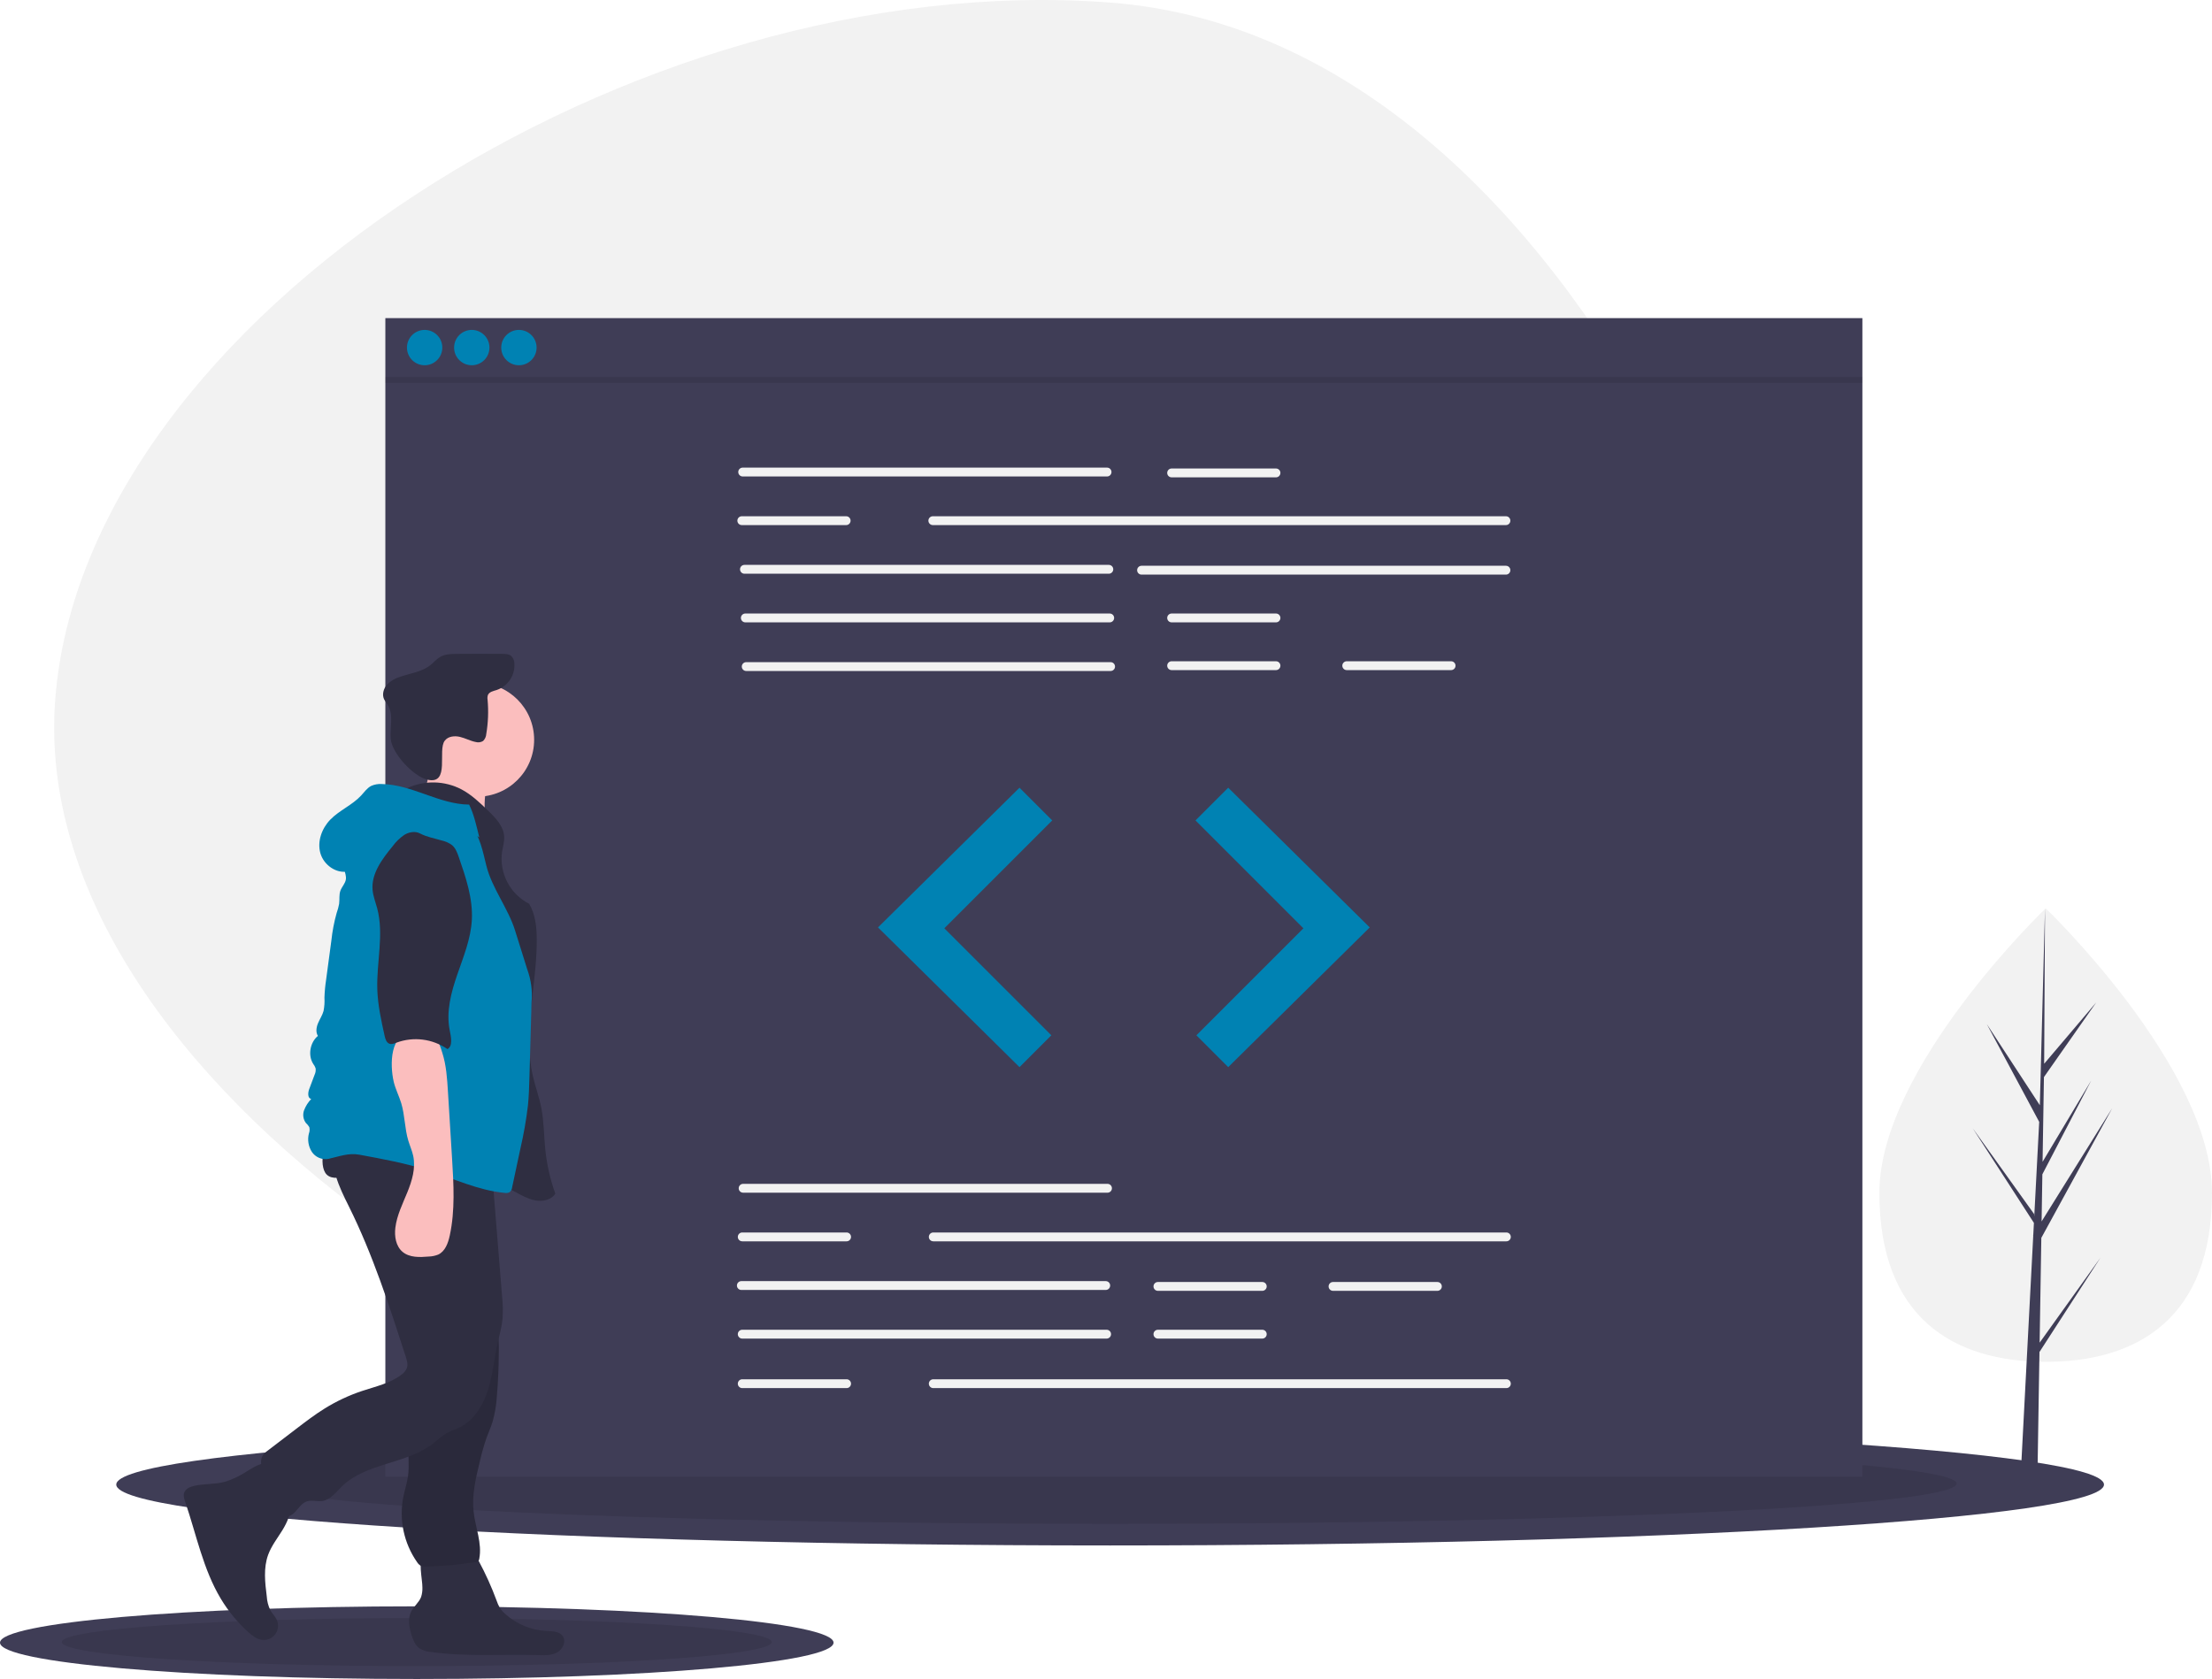
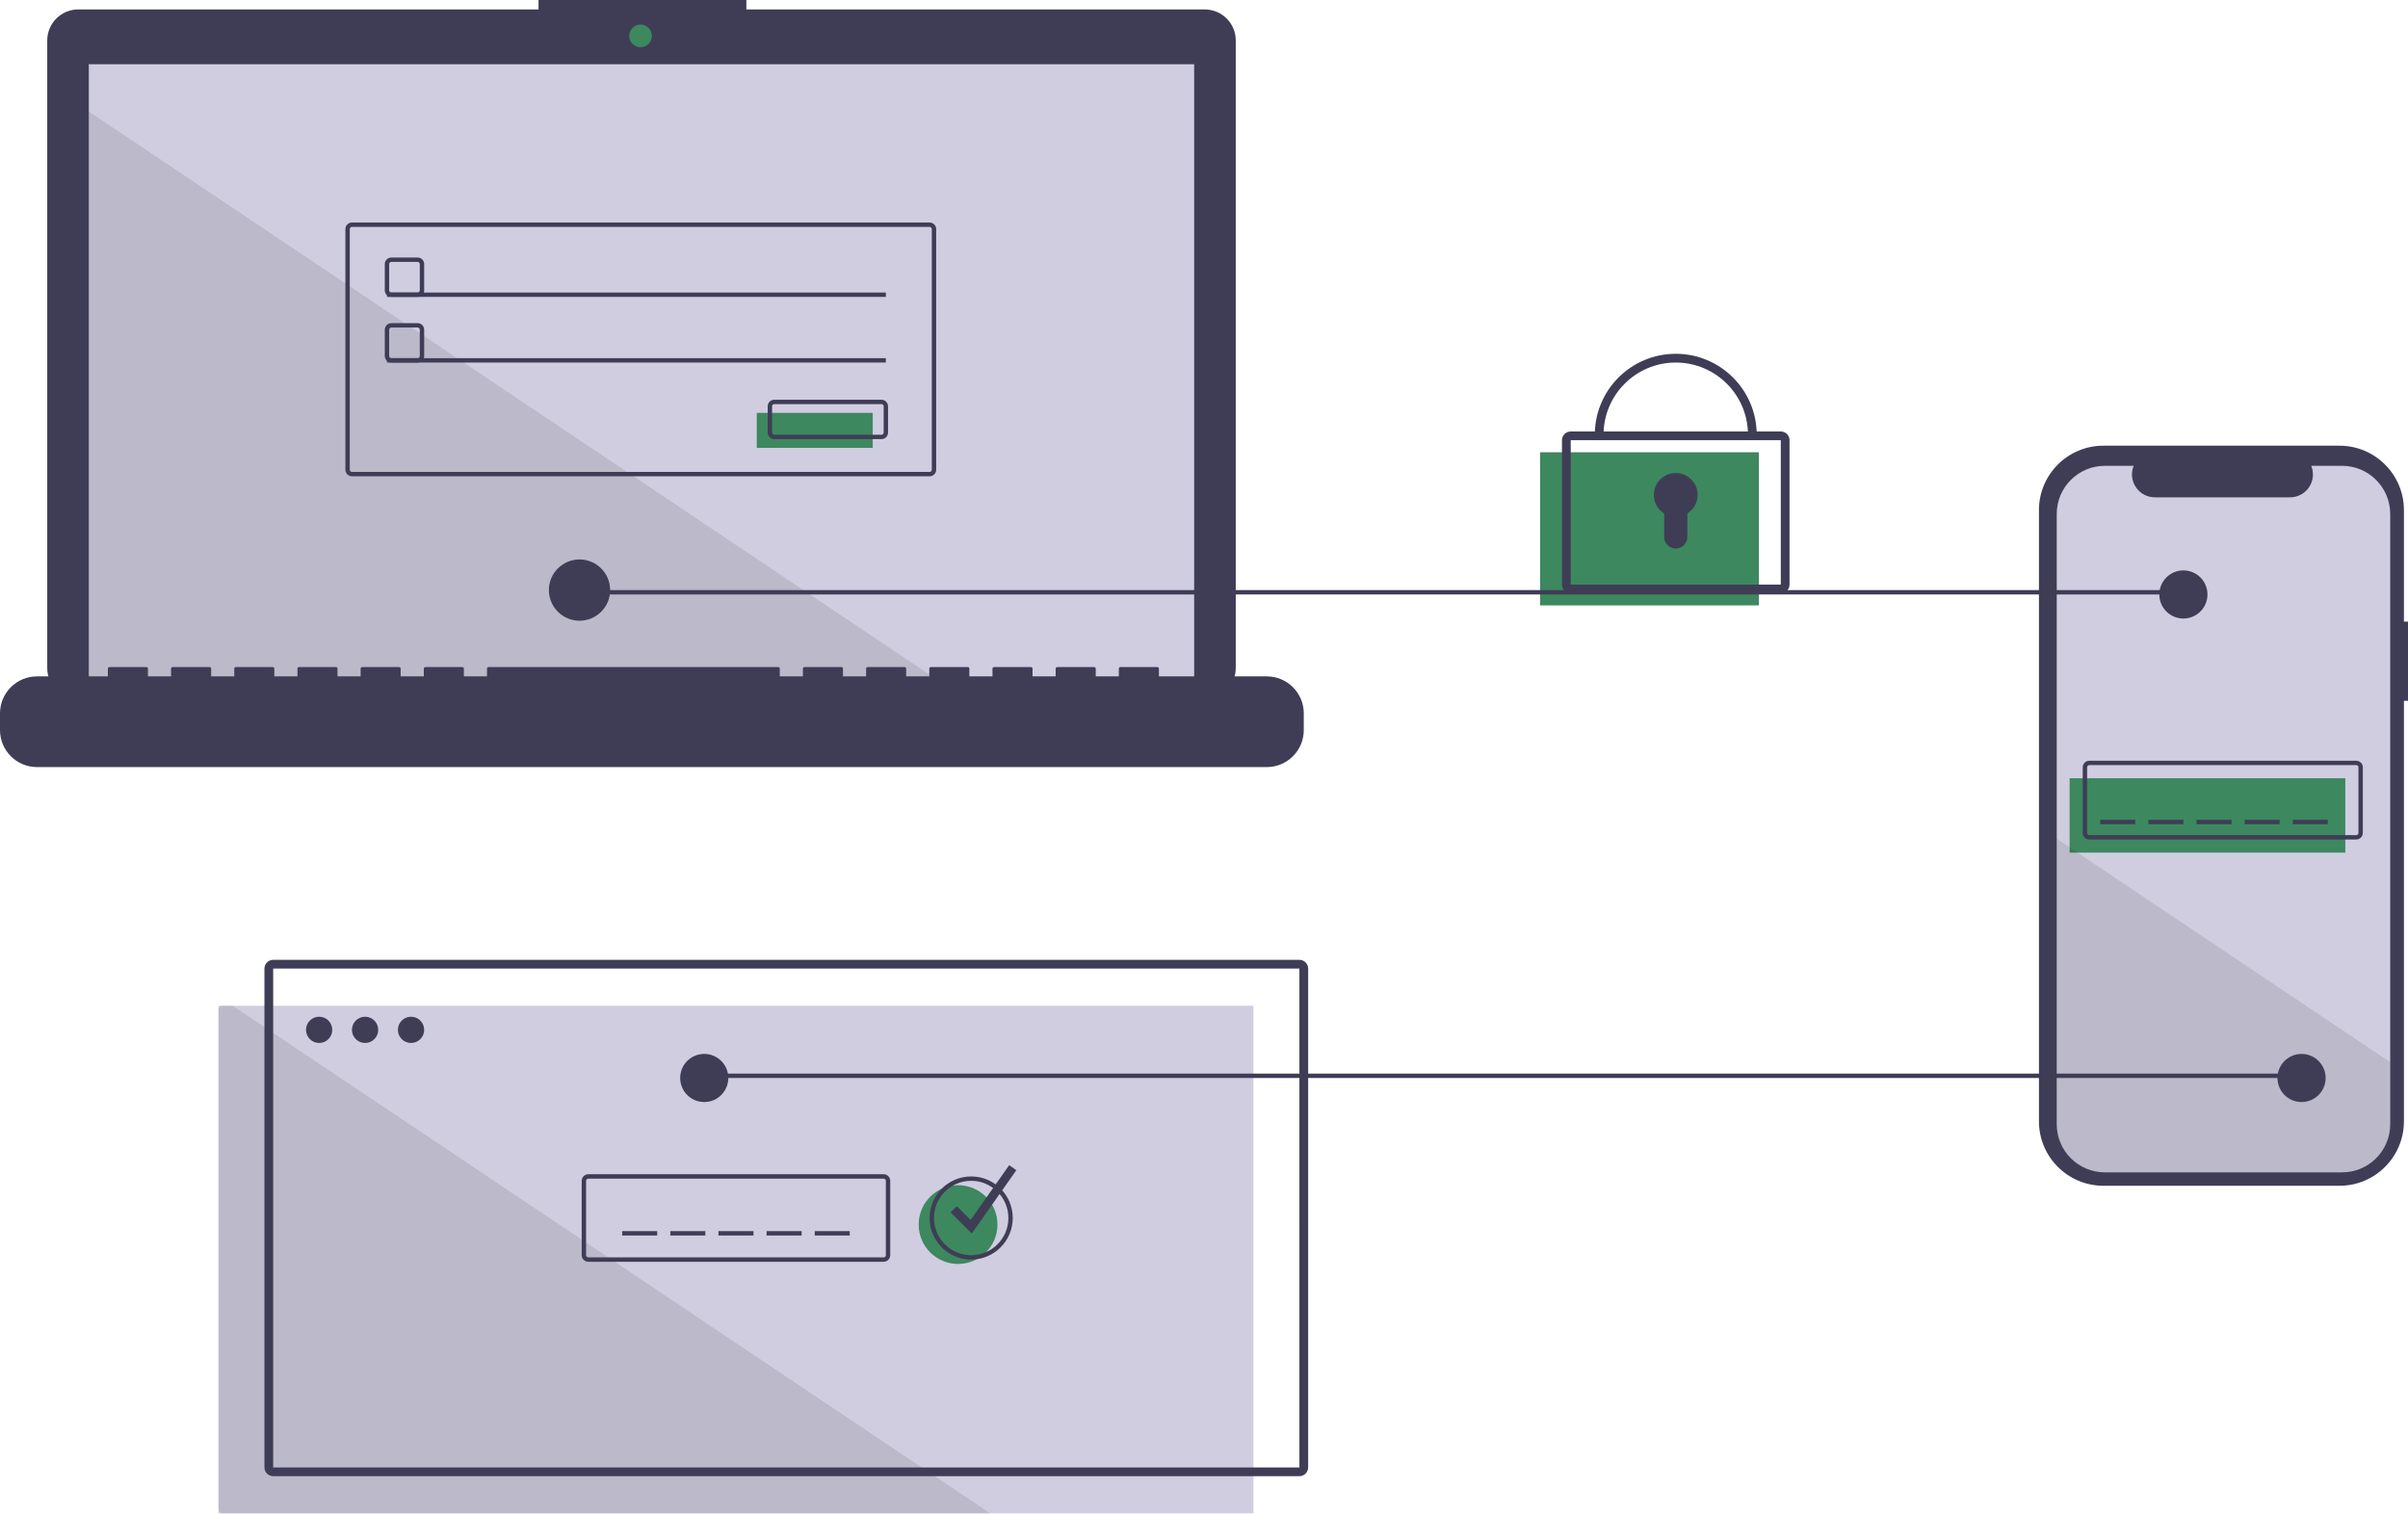
- <svg xmlns="http://www.w3.org/2000/svg" id="a594ac37-6d44-4297-8862-1cbd9c01c0b7" data-name="Layer 1" width="1126.194" height="855" viewBox="0 0 1126.194 855">
-   <path d="M581.768,778.438C339.369,759.991,50.297,572.172,65.014,378.781S359.7,5.358,602.099,23.805,984.031,403.667,969.314,597.058,824.166,796.885,581.768,778.438Z" transform="translate(-36.90323 -22.5)" fill="#f2f2f2" />
-   <ellipse cx="565.194" cy="756" rx="506" ry="31" fill="#3f3d56" />
-   <ellipse cx="565.194" cy="755.5" rx="431" ry="20.5" opacity="0.1" />
-   <ellipse cx="212.194" cy="836.5" rx="212.194" ry="18.5" fill="#3f3d56" />
-   <ellipse cx="212.194" cy="836.202" rx="180.742" ry="12.234" opacity="0.1" />
-   <rect x="196.194" y="162" width="752" height="590" fill="#3f3d56" />
-   <path d="M600.541,265.129H415.024a2.251,2.251,0,1,1,0-4.503H600.541a2.251,2.251,0,0,1,0,4.503Z" transform="translate(-36.90323 -22.5)" fill="#f2f2f2" />
-   <path d="M803.62,289.895H511.835a2.251,2.251,0,0,1,0-4.503H803.62a2.251,2.251,0,1,1,0,4.503Z" transform="translate(-36.90323 -22.5)" fill="#f2f2f2" />
-   <path d="M601.442,314.661H415.924a2.251,2.251,0,1,1,0-4.503H601.442a2.251,2.251,0,1,1,0,4.503Z" transform="translate(-36.90323 -22.5)" fill="#f2f2f2" />
-   <path d="M803.62,315.111H618.102a2.251,2.251,0,0,1,0-4.503H803.62a2.251,2.251,0,1,1,0,4.503Z" transform="translate(-36.90323 -22.5)" fill="#f2f2f2" />
-   <path d="M601.892,339.426H416.374a2.251,2.251,0,0,1,0-4.503H601.892a2.251,2.251,0,1,1,0,4.503Z" transform="translate(-36.90323 -22.5)" fill="#f2f2f2" />
-   <path d="M602.342,364.192H416.825a2.251,2.251,0,0,1,0-4.503H602.342a2.251,2.251,0,1,1,0,4.503Z" transform="translate(-36.90323 -22.5)" fill="#f2f2f2" />
-   <path d="M686.546,265.579H633.412a2.251,2.251,0,0,1,0-4.503h53.134a2.251,2.251,0,1,1,0,4.503Z" transform="translate(-36.90323 -22.5)" fill="#f2f2f2" />
-   <path d="M686.546,339.426H633.412a2.251,2.251,0,0,1,0-4.503h53.134a2.251,2.251,0,1,1,0,4.503Z" transform="translate(-36.90323 -22.5)" fill="#f2f2f2" />
-   <path d="M686.546,363.742H633.412a2.251,2.251,0,1,1,0-4.503h53.134a2.251,2.251,0,1,1,0,4.503Z" transform="translate(-36.90323 -22.5)" fill="#f2f2f2" />
-   <path d="M775.702,363.742H722.569a2.251,2.251,0,0,1,0-4.503h53.134a2.251,2.251,0,1,1,0,4.503Z" transform="translate(-36.90323 -22.5)" fill="#f2f2f2" />
-   <path d="M467.707,289.895H414.573a2.251,2.251,0,0,1,0-4.503h53.134a2.251,2.251,0,0,1,0,4.503Z" transform="translate(-36.90323 -22.5)" fill="#f2f2f2" />
-   <path d="M600.766,629.861H415.249a2.251,2.251,0,0,1,0-4.503H600.766a2.251,2.251,0,0,1,0,4.503Z" transform="translate(-36.90323 -22.5)" fill="#f2f2f2" />
-   <path d="M599.866,679.392H414.348a2.251,2.251,0,1,1,0-4.503H599.866a2.251,2.251,0,0,1,0,4.503Z" transform="translate(-36.90323 -22.5)" fill="#f2f2f2" />
-   <path d="M600.316,704.158H414.798a2.251,2.251,0,1,1,0-4.503H600.316a2.251,2.251,0,1,1,0,4.503Z" transform="translate(-36.90323 -22.5)" fill="#f2f2f2" />
-   <path d="M679.566,679.842H626.433a2.251,2.251,0,0,1,0-4.503h53.134a2.251,2.251,0,0,1,0,4.503Z" transform="translate(-36.90323 -22.5)" fill="#f2f2f2" />
-   <path d="M679.566,704.158H626.433a2.251,2.251,0,0,1,0-4.503h53.134a2.251,2.251,0,1,1,0,4.503Z" transform="translate(-36.90323 -22.5)" fill="#f2f2f2" />
-   <path d="M768.723,679.842H715.589a2.251,2.251,0,1,1,0-4.503h53.134a2.251,2.251,0,0,1,0,4.503Z" transform="translate(-36.90323 -22.5)" fill="#f2f2f2" />
-   <path d="M803.845,654.626H512.06a2.251,2.251,0,0,1,0-4.503H803.845a2.251,2.251,0,0,1,0,4.503Z" transform="translate(-36.90323 -22.5)" fill="#f2f2f2" />
-   <path d="M467.932,654.626H414.798a2.251,2.251,0,0,1,0-4.503H467.932a2.251,2.251,0,0,1,0,4.503Z" transform="translate(-36.90323 -22.5)" fill="#f2f2f2" />
-   <path d="M803.845,729.374H512.06a2.251,2.251,0,1,1,0-4.503H803.845a2.251,2.251,0,0,1,0,4.503Z" transform="translate(-36.90323 -22.5)" fill="#f2f2f2" />
-   <path d="M467.932,729.374H414.798a2.251,2.251,0,1,1,0-4.503H467.932a2.251,2.251,0,1,1,0,4.503Z" transform="translate(-36.90323 -22.5)" fill="#f2f2f2" />
-   <polygon points="519.06 401.13 447.014 472.275 519.06 543.42 535.27 527.21 480.786 472.725 535.72 417.79 519.06 401.13" fill="#0082b3" />
-   <polygon points="625.327 401.13 697.373 472.275 625.327 543.42 609.117 527.21 663.602 472.725 608.667 417.79 625.327 401.13" fill="#0082b3" />
-   <circle cx="216.194" cy="177" r="9" fill="#0082b3" />
-   <circle cx="240.194" cy="177" r="9" fill="#0082b3" />
-   <circle cx="264.194" cy="177" r="9" fill="#0082b3" />
-   <rect x="196.194" y="192" width="752" height="3" opacity="0.1" />
-   <path d="M1163.097,629.954c0,63.771-37.911,86.038-84.676,86.038s-84.676-22.266-84.676-86.038,84.676-144.898,84.676-144.898S1163.097,566.182,1163.097,629.954Z" transform="translate(-36.90323 -22.5)" fill="#f2f2f2" />
-   <polygon points="1038.433 683.736 1039.3 630.365 1075.391 564.338 1039.436 621.993 1039.826 597.995 1064.699 550.226 1039.929 591.645 1039.929 591.645 1040.63 548.484 1067.265 510.453 1040.74 541.697 1041.178 462.556 1038.425 567.325 1038.651 563.003 1011.571 521.552 1038.217 571.3 1035.694 619.503 1035.619 618.223 1004.4 574.602 1035.524 622.743 1035.209 628.771 1035.152 628.862 1035.178 629.357 1028.776 751.653 1037.329 751.653 1038.355 688.485 1069.404 640.461 1038.433 683.736" fill="#3f3d56" />
-   <path d="M159.525,773.591a43.126,43.126,0,0,1-8.178,3.503c-5.079,1.387-10.507.878-15.637,2.063-2.1.485-4.386,1.499-5.054,3.549-.49,1.503.043,3.127.553,4.623,5.669,16.62,9.085,34.266,18.125,49.321a74.641,74.641,0,0,0,13.993,16.988c2.055,1.852,4.384,3.664,7.135,3.955a7.248,7.248,0,0,0,7.371-10.182c-.811-1.801-2.317-3.196-3.289-4.916a18.757,18.757,0,0,1-1.819-6.991c-.893-7.108-1.754-14.538.709-21.265,1.652-4.512,4.682-8.359,7.206-12.447s4.622-8.772,4.06-13.544c-.383-3.257-1.972-6.237-3.65-9.054-1.681-2.823-5.005-10.408-8.383-11.35C169.16,766.864,162.583,772.024,159.525,773.591Z" transform="translate(-36.90323 -22.5)" fill="#2f2e41" />
-   <path d="M251.96,831a14.019,14.019,0,0,1-.663,4.745c-1.058,2.793-3.681,4.706-5.036,7.367-1.885,3.701-1.031,8.174.218,12.135.783,2.483,1.81,5.067,3.912,6.603a12.893,12.893,0,0,0,5.954,1.907c18.036,2.496,36.358,1.064,54.559,1.587,3.317.095,6.829.211,9.725-1.41s4.686-5.697,2.717-8.368c-1.769-2.399-5.265-2.376-8.242-2.518a33.912,33.912,0,0,1-20.913-8.615,15.112,15.112,0,0,1-2.933-3.377,20.753,20.753,0,0,1-1.534-3.518,156.799,156.799,0,0,0-9.084-20.119c-.979-1.815-2.087-3.705-3.906-4.676a10.323,10.323,0,0,0-4.239-.926c-4.536-.294-16.283-1.838-19.791,1.69C249.461,816.768,252.032,826.86,251.96,831Z" transform="translate(-36.90323 -22.5)" fill="#2f2e41" />
-   <circle cx="242.971" cy="376.72" r="28.975" fill="#fbbebe" />
-   <path d="M253.709,423.146c-1.723,4.614-4.647,8.947-8.9,11.43l40.075,8.175a42.453,42.453,0,0,1-.562-17.869,10.3,10.3,0,0,0,.24-4.409c-.754-2.907-4.026-4.307-6.955-4.974-7.314-1.667-13.782-2.561-20.579-5.792C254.95,413.263,255.241,419.045,253.709,423.146Z" transform="translate(-36.90323 -22.5)" fill="#fbbebe" />
-   <path d="M244.474,423.727a31.338,31.338,0,0,1,27.313.714c5.138,2.707,9.392,6.794,13.572,10.826,3.853,3.717,7.962,7.972,8.236,13.319.132,2.59-.676,5.123-1.084,7.684a25.766,25.766,0,0,0,13.78,26.469c3.184,5.303,3.841,11.729,3.889,17.914.185,23.436-7.209,47.161-1.93,69.995,1.239,5.361,3.162,10.554,4.232,15.951,1.387,6.991,1.318,14.18,2.044,21.27a95.266,95.266,0,0,0,5.113,22.495c-1.744,2.774-5.374,3.837-8.642,3.613s-6.325-1.643-9.242-3.136c-14.123-7.227-27.059-16.757-41.687-22.9-9.678-4.064-19.987-6.595-29.376-11.288s-18.12-12.142-20.99-22.238c-1.241-4.365-1.318-8.965-1.385-13.503-.285-19.114-.55-38.436,3.61-57.094,3.669-16.454,10.741-32.194,12.284-48.981.502-5.464.513-11.314,3.566-15.873C232.091,432.52,241.409,430.851,244.474,423.727Z" transform="translate(-36.90323 -22.5)" fill="#2f2e41" />
-   <path d="M263.395,399.629c1.707-2.227,5-2.531,7.728-1.872s5.243,2.064,7.997,2.599a4.675,4.675,0,0,0,3.743-.526,5.444,5.444,0,0,0,1.615-3.57,68.163,68.163,0,0,0,.671-17.38,5.147,5.147,0,0,1,.159-2.437c.682-1.643,2.763-2.035,4.462-2.562a13.316,13.316,0,0,0,9.013-13.633,5.421,5.421,0,0,0-1.657-3.741c-1.175-.958-2.82-1.016-4.336-1.029q-11.683-.094-23.367.006c-2.883.025-5.91.096-8.409,1.533-1.848,1.063-3.222,2.773-4.88,4.112-4.326,3.491-10.178,4.201-15.441,5.991a15.308,15.308,0,0,0-6.768,4.036c-1.75,2-2.592,4.973-1.493,7.393a26.252,26.252,0,0,0,1.887,2.904c3.105,4.964,1.038,11.403,1.501,17.24.579,7.288,11.365,19.112,18.679,20.836C266.308,422.311,259.486,404.414,263.395,399.629Z" transform="translate(-36.90323 -22.5)" fill="#2f2e41" />
-   <path d="M247.037,719.183c.745,5.322,1.701,10.662,1.445,16.029-.357,7.494-3.059,14.714-3.559,22.199-.373,5.591.49,11.242-.287,16.791-.497,3.553-1.656,6.978-2.373,10.494a43.395,43.395,0,0,0,6.973,33.265,5.448,5.448,0,0,0,2.023,1.961,5.714,5.714,0,0,0,2.508.332,179.947,179.947,0,0,0,25.17-2.287,2.414,2.414,0,0,0,1.616-.713,2.266,2.266,0,0,0,.351-.954c1.544-7.936-1.977-15.893-2.872-23.928-.956-8.58,1.103-17.177,3.146-25.565a113.548,113.548,0,0,1,3.467-12.228c.988-2.697,2.181-5.321,3.037-8.063a61.46,61.46,0,0,0,2.202-13.203q.892-10.575.945-21.199a88.958,88.958,0,0,0-1.665-20.01c-1.878-8.338-5.724-16.081-9.536-23.73a15.029,15.029,0,0,0-5.618,2.67,125.38,125.38,0,0,1-15.35,8.481c-3.567,1.657-10.522,2.833-12.786,6.286-2.232,3.405-.792,10.351-.621,14.106Q245.694,709.584,247.037,719.183Z" transform="translate(-36.90323 -22.5)" fill="#2f2e41" />
-   <path d="M247.037,719.183c.745,5.322,1.701,10.662,1.445,16.029-.357,7.494-3.059,14.714-3.559,22.199-.373,5.591.49,11.242-.287,16.791-.497,3.553-1.656,6.978-2.373,10.494a43.395,43.395,0,0,0,6.973,33.265,5.448,5.448,0,0,0,2.023,1.961,5.714,5.714,0,0,0,2.508.332,179.947,179.947,0,0,0,25.17-2.287,2.414,2.414,0,0,0,1.616-.713,2.266,2.266,0,0,0,.351-.954c1.544-7.936-1.977-15.893-2.872-23.928-.956-8.58,1.103-17.177,3.146-25.565a113.548,113.548,0,0,1,3.467-12.228c.988-2.697,2.181-5.321,3.037-8.063a61.46,61.46,0,0,0,2.202-13.203q.892-10.575.945-21.199a88.958,88.958,0,0,0-1.665-20.01c-1.878-8.338-5.724-16.081-9.536-23.73a15.029,15.029,0,0,0-5.618,2.67,125.38,125.38,0,0,1-15.35,8.481c-3.567,1.657-10.522,2.833-12.786,6.286-2.232,3.405-.792,10.351-.621,14.106Q245.694,709.584,247.037,719.183Z" transform="translate(-36.90323 -22.5)" opacity="0.1" />
-   <path d="M207.864,605.518c-3.848,10.359,1.808,21.554,6.722,31.452,12.106,24.386,20.513,50.407,28.874,76.317.626,1.941,1.252,4.058.554,5.974a7.825,7.825,0,0,1-2.822,3.347c-5.765,4.379-13.107,5.939-19.975,8.23a90.184,90.184,0,0,0-18.943,8.88c-4.977,3.084-9.639,6.644-14.292,10.197l-14.812,11.312a9.903,9.903,0,0,0-2.476,2.397c-1.429,2.241-.843,5.167-.132,7.728a131.432,131.432,0,0,0,7.252,19.792,6.911,6.911,0,0,0,2.63,3.447c2.312,1.242,5.14-.405,6.905-2.347s3.292-4.359,5.781-5.193c2.486-.833,5.222.176,7.818-.189,4.199-.589,6.986-4.457,10.013-7.426,12.365-12.131,33.01-11.251,46.612-21.977a59.228,59.228,0,0,1,6.231-4.868c2.3-1.359,4.907-2.105,7.293-3.307,7.257-3.654,11.819-11.209,14.262-18.957s3.141-15.928,4.897-23.861c.908-4.101,2.103-8.158,2.507-12.338a66.094,66.094,0,0,0-.253-11.666L287.604,621.748c-.4-4.943-.8-9.892-1.576-14.791-14.577.521-29.143,1.108-43.728,1.28C230.695,608.374,218.876,609.186,207.864,605.518Z" transform="translate(-36.90323 -22.5)" fill="#2f2e41" />
-   <path d="M202.506,619.721c1.977,3.18,6.79,3.114,10.104,1.371s5.889-4.673,9.211-6.401c4.464-2.323,9.746-2.235,14.776-2.093,7.964.225,16.025.464,23.687,2.647,7.925,2.257,15.64,6.603,23.834,5.736,1.426-.151,2.985-.56,3.761-1.766a5.544,5.544,0,0,0,.62-2.836l.268-7.159a6.464,6.464,0,0,0-.57-3.625,6.082,6.082,0,0,0-2.716-2.079c-11.663-5.646-24.965-6.697-37.915-7.141q-9.875-.338-19.757-.278c-5.591.034-12.303-.775-17.739.719C202.774,598.82,198.805,613.769,202.506,619.721Z" transform="translate(-36.90323 -22.5)" fill="#2f2e41" />
-   <path d="M275.742,432.226c-15.282-.135-29.131-10.223-44.412-10.468a11.514,11.514,0,0,0-5.393.93c-2.129,1.073-3.529,3.147-5.147,4.898-4.518,4.893-11.061,7.505-15.703,12.281-4.352,4.478-6.773,11.15-5.055,17.153s8.204,10.608,14.279,9.165A36.801,36.801,0,0,1,228.65,446.706a72.887,72.887,0,0,1,11.205-5.882c6.868-3.112,14.548-6.283,21.718-3.95a30.638,30.638,0,0,1,7.409,4.04l11.954,8.03C279.543,443.45,278.29,437.288,275.742,432.226Z" transform="translate(-36.90323 -22.5)" fill="#0082b3" />
-   <path d="M212.552,460.874c-2.029,2.532.894,6.2.447,9.413-.297,2.135-2.054,3.765-2.786,5.793-.758,2.1-.356,4.427-.643,6.641a28.489,28.489,0,0,1-1.275,4.73,84.975,84.975,0,0,0-2.686,14.026l-2.675,19.976a75.681,75.681,0,0,0-.846,9.078,27.107,27.107,0,0,1-.452,6.787c-.592,2.183-1.904,4.093-2.786,6.175s-1.291,4.602-.099,6.524c-3.991,3.325-5.178,9.854-2.387,14.235a7.899,7.899,0,0,1,1.23,2.265,5.82,5.82,0,0,1-.542,3.34l-2.705,7.207c-.692,1.845-.911,4.653,1.014,5.074a17.006,17.006,0,0,0-3.651,5.767,6.866,6.866,0,0,0,.972,6.506,8.289,8.289,0,0,1,1.694,2.056,5.473,5.473,0,0,1-.196,3.243,11.906,11.906,0,0,0,1.473,9.333,8.371,8.371,0,0,0,8.418,3.609c5.41-1.22,10.272-3.147,15.728-2.146,11.746,2.155,23.53,4.32,34.906,7.952,12.984,4.145,25.556,10.224,39.126,11.5a3.798,3.798,0,0,0,2.617-.407,3.931,3.931,0,0,0,1.21-2.488q2.097-9.832,4.194-19.665a202.363,202.363,0,0,0,3.855-22.028c.477-4.781.614-9.589.749-14.392l1.081-38.231a38.197,38.197,0,0,0-2.2-16.62l-6.217-19.848c-3.548-11.327-11.688-21.371-14.586-32.882-1.834-7.285-3.189-15.103-8.108-20.781-7.012-8.095-19.145-9.354-29.764-7.962-4.797.629-9.636,1.714-13.785,4.202-4.798,2.877-8.333,7.409-11.753,11.836C218.305,454.343,215.436,457.276,212.552,460.874Z" transform="translate(-36.90323 -22.5)" fill="#0082b3" />
-   <path d="M237.347,573.323c.875,3.773,2.712,7.251,3.837,10.957,1.884,6.209,1.724,12.896,3.605,19.106.789,2.606,1.933,5.109,2.5,7.773,1.321,6.211-.608,12.636-3.003,18.516s-5.313,11.678-6.091,17.98c-.548,4.438.239,9.45,3.66,12.331,3.552,2.99,8.713,2.788,13.339,2.39a14.016,14.016,0,0,0,4.841-1.008c3.538-1.674,5.028-5.86,5.855-9.685,2.771-12.819,1.98-26.106,1.174-39.197l-2.106-34.234c-.405-6.591-.84-13.318-2.871-19.646-.739-2.302-2.026-6.954-4.129-8.424-2.083-1.456-8.03-1.521-10.609-1.642C235.251,547.97,235.387,564.856,237.347,573.323Z" transform="translate(-36.90323 -22.5)" fill="#fbbebe" />
-   <path d="M250.751,446.923c-2.471-1.294-5.584-.736-7.972.704a24.568,24.568,0,0,0-5.972,5.798c-5.339,6.517-10.991,13.995-10.199,22.382.297,3.145,1.501,6.121,2.317,9.172,3.579,13.38-.379,27.53.075,41.373.262,7.999,2.003,15.866,3.736,23.679.354,1.595.92,3.44,2.463,3.977,1.159.403,2.41-.115,3.557-.551A28.371,28.371,0,0,1,264.721,556.731c2.865-1.529,1.791-6.363,1.149-9.546-1.908-9.458.682-19.214,3.828-28.335s6.911-18.23,7.432-27.865c.591-10.916-3.029-21.571-6.6-31.903-.779-2.255-1.631-4.62-3.439-6.178a13.665,13.665,0,0,0-5.203-2.377C258.096,449.406,254.255,448.758,250.751,446.923Z" transform="translate(-36.90323 -22.5)" fill="#2f2e41" />
+ <svg xmlns="http://www.w3.org/2000/svg" id="a3a44bd2-1d5c-46a0-ab88-fbd2ff893ca0" data-name="Layer 1" width="1100.501" height="691.707" viewBox="0 0 1100.501 691.707">
+   <path d="M1150.25,388.237h-1.859V337.322a29.468,29.468,0,0,0-29.469-29.469H1011.052a29.468,29.468,0,0,0-29.469,29.469V616.648a29.469,29.469,0,0,0,29.469,29.469h107.871a29.469,29.469,0,0,0,29.469-29.469V424.48h1.859Z" transform="translate(-49.74968 -104.1466)" fill="#3f3d56" />
+   <path d="M1142.121,339.053v278.92a22.011,22.011,0,0,1-22.01,22.01h-108.39a22.002,22.002,0,0,1-22-22.01v-278.92a22,22,0,0,1,22-22h13.15a10.461,10.461,0,0,0,9.68,14.4h61.8a10.44,10.44,0,0,0,9.68-14.4H1120.111A22.009,22.009,0,0,1,1142.121,339.053Z" transform="translate(-49.74968 -104.1466)" fill="#d0cde1" />
+   <rect x="945.851" y="355.707" width="126" height="34" fill="#3d885f" />
+   <path d="M1126.601,487.853h-122a3.003,3.003,0,0,1-3-3v-30a3.003,3.003,0,0,1,3-3h122a3.003,3.003,0,0,1,3,3v30A3.003,3.003,0,0,1,1126.601,487.853Zm-122-34a1.001,1.001,0,0,0-1,1v30a1.001,1.001,0,0,0,1,1h122a1.001,1.001,0,0,0,1-1v-30a1.001,1.001,0,0,0-1-1Z" transform="translate(-49.74968 -104.1466)" fill="#3f3d56" />
+   <rect x="959.851" y="374.707" width="16" height="2" fill="#3f3d56" />
+   <rect x="981.851" y="374.707" width="16" height="2" fill="#3f3d56" />
+   <rect x="1003.851" y="374.707" width="16" height="2" fill="#3f3d56" />
+   <rect x="1025.851" y="374.707" width="16" height="2" fill="#3f3d56" />
+   <rect x="1047.851" y="374.707" width="16" height="2" fill="#3f3d56" />
+   <path d="M1142.121,589.613v28.36a22.011,22.011,0,0,1-22.01,22.01h-108.39a22.002,22.002,0,0,1-22-22.01v-130.46Z" transform="translate(-49.74968 -104.1466)" opacity="0.1" />
+   <rect x="99.851" y="459.707" width="473" height="232" fill="#d0cde1" />
+   <path d="M502.351,795.853H151.601a2.006,2.006,0,0,1-2-2v-228a2.006,2.006,0,0,1,2-2h4.44Z" transform="translate(-49.74968 -104.1466)" opacity="0.1" />
+   <rect x="318.851" y="490.707" width="733" height="2" fill="#3f3d56" />
+   <path d="M600.343,108.464H390.853v-4.318H295.862v4.318H85.509a14.17,14.17,0,0,0-14.17,14.17V409.491a14.17,14.17,0,0,0,14.17,14.17H600.343a14.17,14.17,0,0,0,14.17-14.17V122.635A14.17,14.17,0,0,0,600.343,108.464Z" transform="translate(-49.74968 -104.1466)" fill="#3f3d56" />
+   <rect x="40.591" y="29.357" width="505.17" height="284.98" fill="#d0cde1" />
+   <circle cx="292.744" cy="16.407" r="5.181" fill="#3d885f" />
+   <path d="M240.601,239.853h-12a3.003,3.003,0,0,1-3-3v-12a3.003,3.003,0,0,1,3-3h12a3.003,3.003,0,0,1,3,3v12A3.003,3.003,0,0,1,240.601,239.853Zm-12-16a1.001,1.001,0,0,0-1,1v12a1.001,1.001,0,0,0,1,1h12a1.001,1.001,0,0,0,1-1v-12a1.001,1.001,0,0,0-1-1Z" transform="translate(-49.74968 -104.1466)" fill="#3f3d56" />
+   <rect x="176.851" y="133.707" width="228" height="2" fill="#3f3d56" />
+   <rect x="345.851" y="188.707" width="53" height="16" fill="#3d885f" />
+   <path d="M452.601,304.853h-49a3.003,3.003,0,0,1-3-3v-12a3.003,3.003,0,0,1,3-3h49a3.003,3.003,0,0,1,3,3v12A3.003,3.003,0,0,1,452.601,304.853Zm-49-16a1.001,1.001,0,0,0-1,1v12a1.001,1.001,0,0,0,1,1h49a1.001,1.001,0,0,0,1-1v-12a1.001,1.001,0,0,0-1-1Z" transform="translate(-49.74968 -104.1466)" fill="#3f3d56" />
+   <rect x="703.851" y="206.707" width="100" height="70" fill="#3d885f" />
+   <path d="M863.601,375.353h-96a4.004,4.004,0,0,1-4-4v-66a4.004,4.004,0,0,1,4-4h96a4.004,4.004,0,0,1,4,4v66A4.004,4.004,0,0,1,863.601,375.353Zm-96-70v66H863.604l-.003-66Z" transform="translate(-49.74968 -104.1466)" fill="#3f3d56" />
+   <path d="M852.601,302.853h-4a33,33,0,1,0-66,0h-4a37,37,0,1,1,74,0Z" transform="translate(-49.74968 -104.1466)" fill="#3f3d56" />
+   <path d="M825.601,330.353a10,10,0,1,0-15.294,8.473V349.559a5.294,5.294,0,0,0,5.294,5.294h0a5.294,5.294,0,0,0,5.294-5.294V338.826A9.983,9.983,0,0,0,825.601,330.353Z" transform="translate(-49.74968 -104.1466)" fill="#3f3d56" />
+   <rect x="284.351" y="562.707" width="16" height="2" fill="#3f3d56" />
+   <rect x="306.351" y="562.707" width="16" height="2" fill="#3f3d56" />
+   <rect x="328.351" y="562.707" width="16" height="2" fill="#3f3d56" />
+   <rect x="350.351" y="562.707" width="16" height="2" fill="#3f3d56" />
+   <rect x="372.351" y="562.707" width="16" height="2" fill="#3f3d56" />
+   <path d="M643.601,778.854H174.601a4.004,4.004,0,0,1-4-4v-228a4.004,4.004,0,0,1,4-4H643.601a4.004,4.004,0,0,1,4,4v228A4.004,4.004,0,0,1,643.601,778.854Zm-469-232v228H643.604l-.003-228Z" transform="translate(-49.74968 -104.1466)" fill="#3f3d56" />
+   <circle cx="145.851" cy="470.707" r="6" fill="#3f3d56" />
+   <circle cx="166.851" cy="470.707" r="6" fill="#3f3d56" />
+   <circle cx="187.851" cy="470.707" r="6" fill="#3f3d56" />
+   <path d="M453.601,680.853h-135a3.003,3.003,0,0,1-3-3v-34a3.003,3.003,0,0,1,3-3h135a3.003,3.003,0,0,1,3,3v34A3.003,3.003,0,0,1,453.601,680.853Zm-135-38a1.001,1.001,0,0,0-1,1v34a1.001,1.001,0,0,0,1,1h135a1.001,1.001,0,0,0,1-1v-34a1.001,1.001,0,0,0-1-1Z" transform="translate(-49.74968 -104.1466)" fill="#3f3d56" />
+   <circle cx="437.851" cy="559.707" r="18" fill="#3d885f" />
+   <path d="M493.601,679.853a19,19,0,1,1,19-19A19.022,19.022,0,0,1,493.601,679.853Zm0-36a17,17,0,1,0,17,17A17.019,17.019,0,0,0,493.601,643.853Z" transform="translate(-49.74968 -104.1466)" fill="#3f3d56" />
+   <polygon points="444.118 563.803 434.437 554.121 437.265 551.293 443.584 557.611 461.216 532.555 464.487 534.858 444.118 563.803" fill="#3f3d56" />
+   <polygon points="433.761 314.337 40.591 314.337 40.591 50.947 433.761 314.337" opacity="0.1" />
+   <path d="M628.697,413.298H579.395v-3.552a.704.704,0,0,0-.704-.704H561.787a.704.704,0,0,0-.704.704v3.552H550.518v-3.552a.704.704,0,0,0-.704-.704H532.91a.704.704,0,0,0-.704.704v3.552H521.641v-3.552a.704.704,0,0,0-.704-.704H504.033a.704.704,0,0,0-.704.704v3.552H492.764v-3.552a.704.704,0,0,0-.704-.704H475.157a.704.704,0,0,0-.704.704v3.552H463.887v-3.552a.704.704,0,0,0-.704-.704H446.28a.704.704,0,0,0-.704.704v3.552H435.01v-3.552a.704.704,0,0,0-.704-.704H417.403a.704.704,0,0,0-.704.704v3.552H406.134v-3.552a.704.704,0,0,0-.704-.704H273.018a.704.704,0,0,0-.704.704v3.552H261.749v-3.552a.704.704,0,0,0-.704-.704H244.141a.704.704,0,0,0-.704.704v3.552H232.872v-3.552a.704.704,0,0,0-.704-.704H215.264a.704.704,0,0,0-.704.704v3.552H203.995v-3.552a.704.704,0,0,0-.704-.704H186.387a.704.704,0,0,0-.704.704v3.552H175.118v-3.552a.704.704,0,0,0-.704-.704H157.51a.704.704,0,0,0-.704.704v3.552H146.241v-3.552a.704.704,0,0,0-.704-.704H128.633a.704.704,0,0,0-.704.704v3.552H117.364v-3.552a.704.704,0,0,0-.704-.704H99.756a.704.704,0,0,0-.704.704v3.552H66.653A16.904,16.904,0,0,0,49.75,430.202v7.643a16.904,16.904,0,0,0,16.904,16.904H628.697A16.904,16.904,0,0,0,645.601,437.845V430.202A16.904,16.904,0,0,0,628.697,413.298Z" transform="translate(-49.74968 -104.1466)" fill="#3f3d56" />
+   <path d="M474.601,321.853h-264a3.003,3.003,0,0,1-3-3v-110a3.003,3.003,0,0,1,3-3h264a3.003,3.003,0,0,1,3,3v110A3.003,3.003,0,0,1,474.601,321.853Zm-264-114a1.001,1.001,0,0,0-1,1v110a1.001,1.001,0,0,0,1,1h264a1.001,1.001,0,0,0,1-1v-110a1.001,1.001,0,0,0-1-1Z" transform="translate(-49.74968 -104.1466)" fill="#3f3d56" />
+   <path d="M240.601,269.853h-12a3.003,3.003,0,0,1-3-3v-12a3.003,3.003,0,0,1,3-3h12a3.003,3.003,0,0,1,3,3v12A3.003,3.003,0,0,1,240.601,269.853Zm-12-16a1.001,1.001,0,0,0-1,1v12a1.001,1.001,0,0,0,1,1h12a1.001,1.001,0,0,0,1-1v-12a1.001,1.001,0,0,0-1-1Z" transform="translate(-49.74968 -104.1466)" fill="#3f3d56" />
+   <rect x="176.851" y="163.707" width="228" height="2" fill="#3f3d56" />
+   <rect x="264.851" y="269.707" width="733" height="2" fill="#3f3d56" />
+   <circle cx="264.851" cy="269.707" r="14" fill="#3f3d56" />
+   <circle cx="997.851" cy="271.707" r="11" fill="#3f3d56" />
+   <circle cx="1051.851" cy="492.707" r="11" fill="#3f3d56" />
+   <circle cx="321.851" cy="492.707" r="11" fill="#3f3d56" />
</svg>
